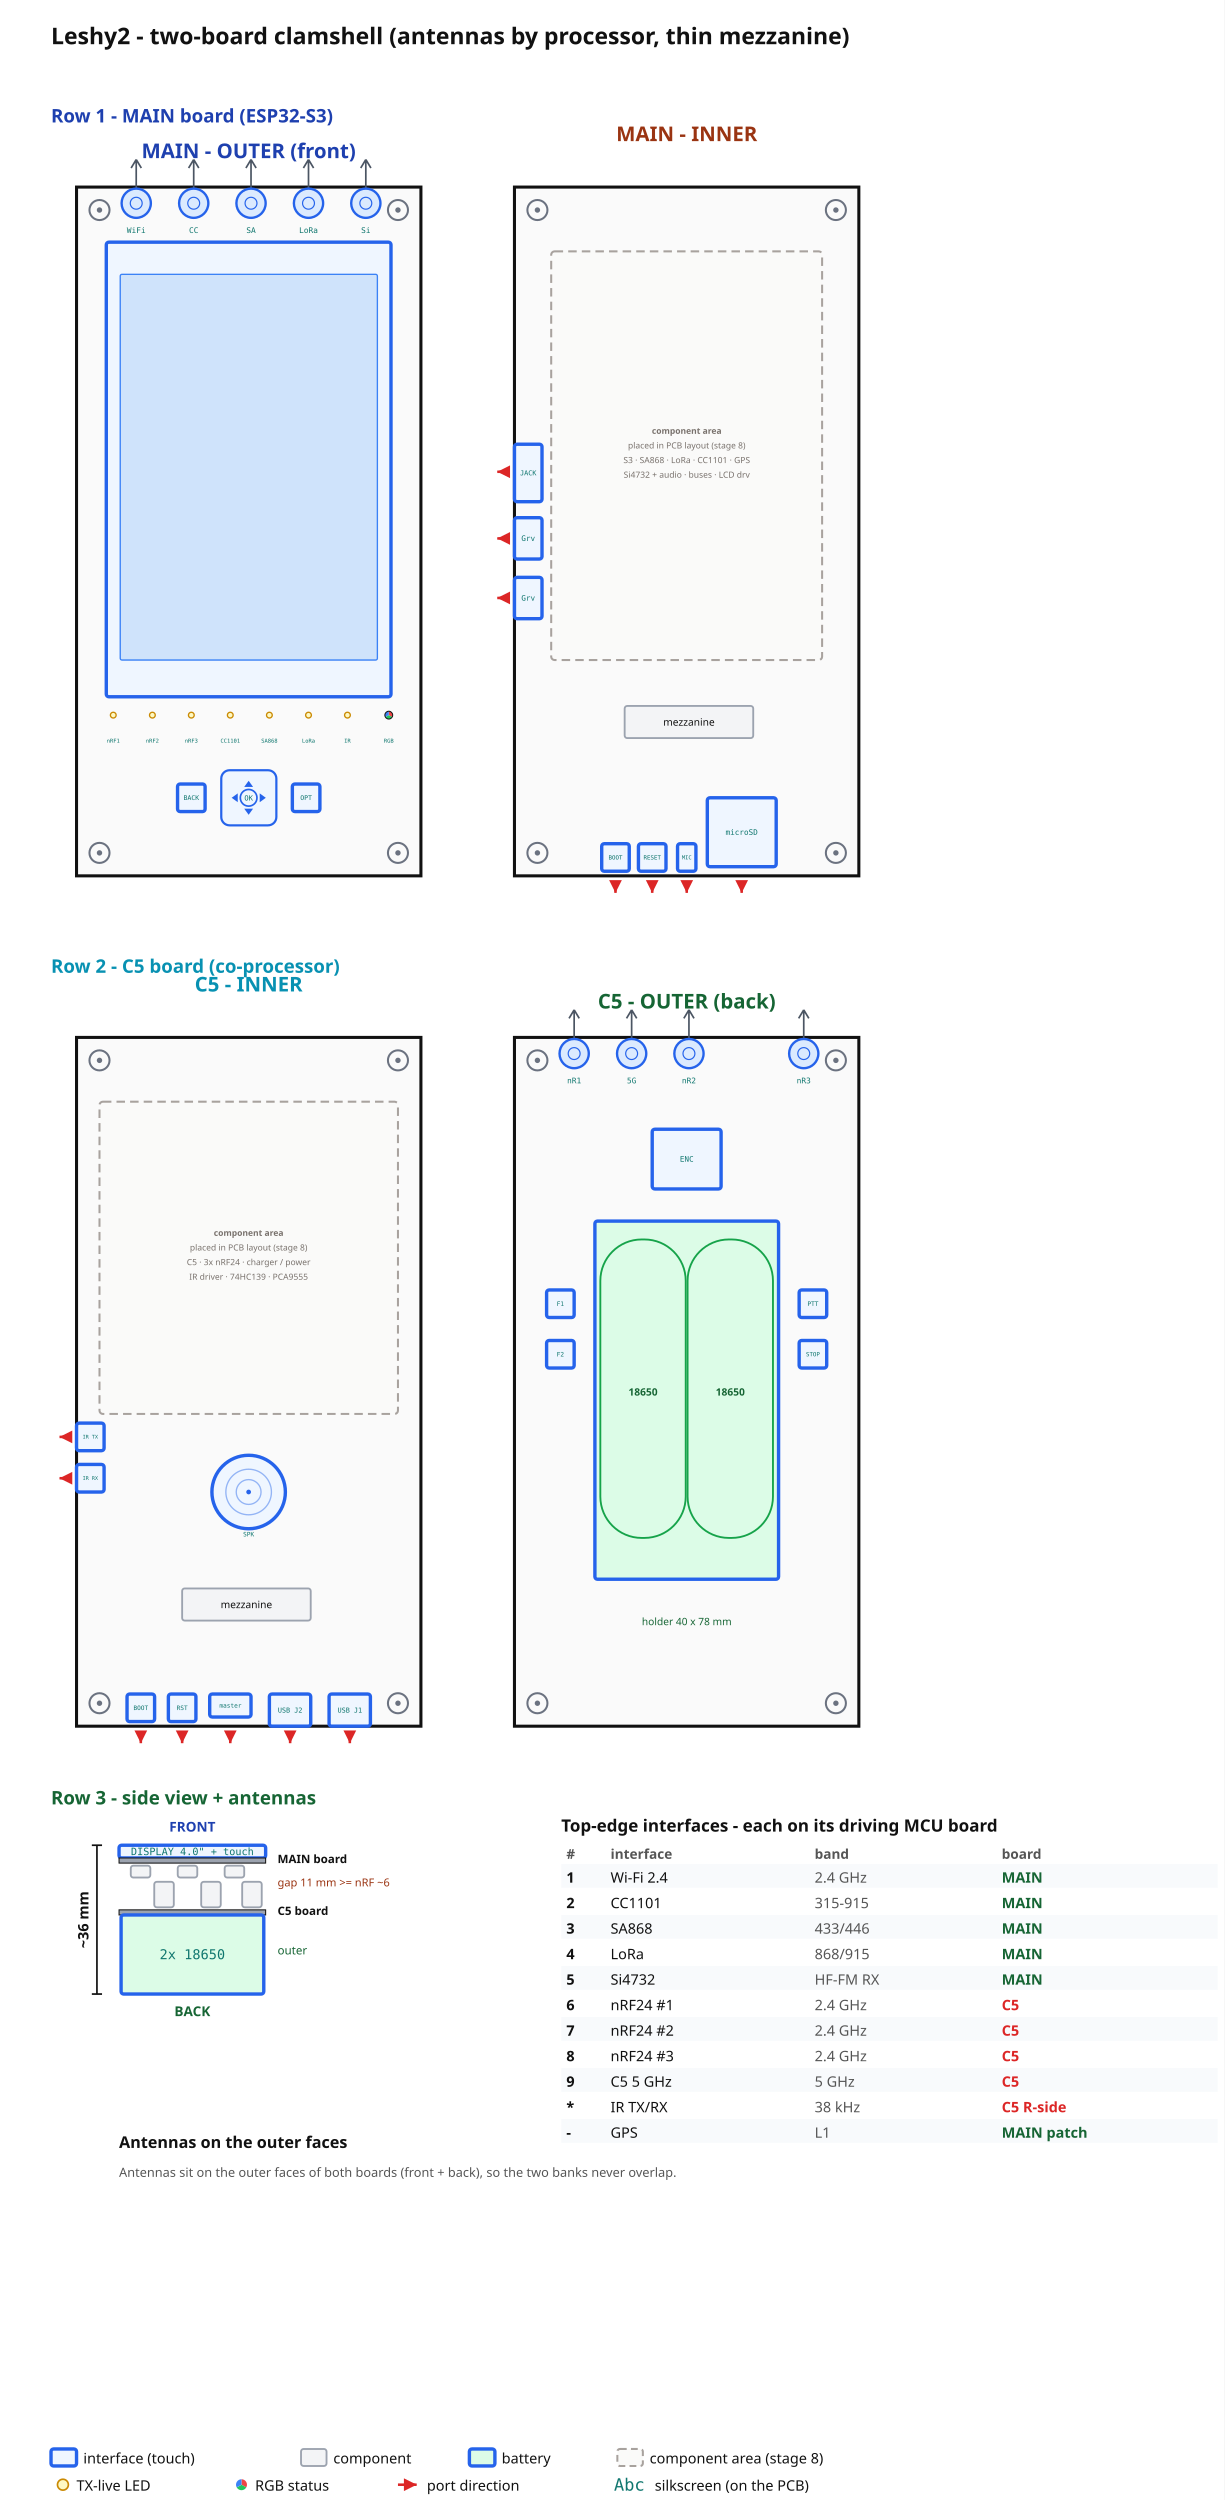
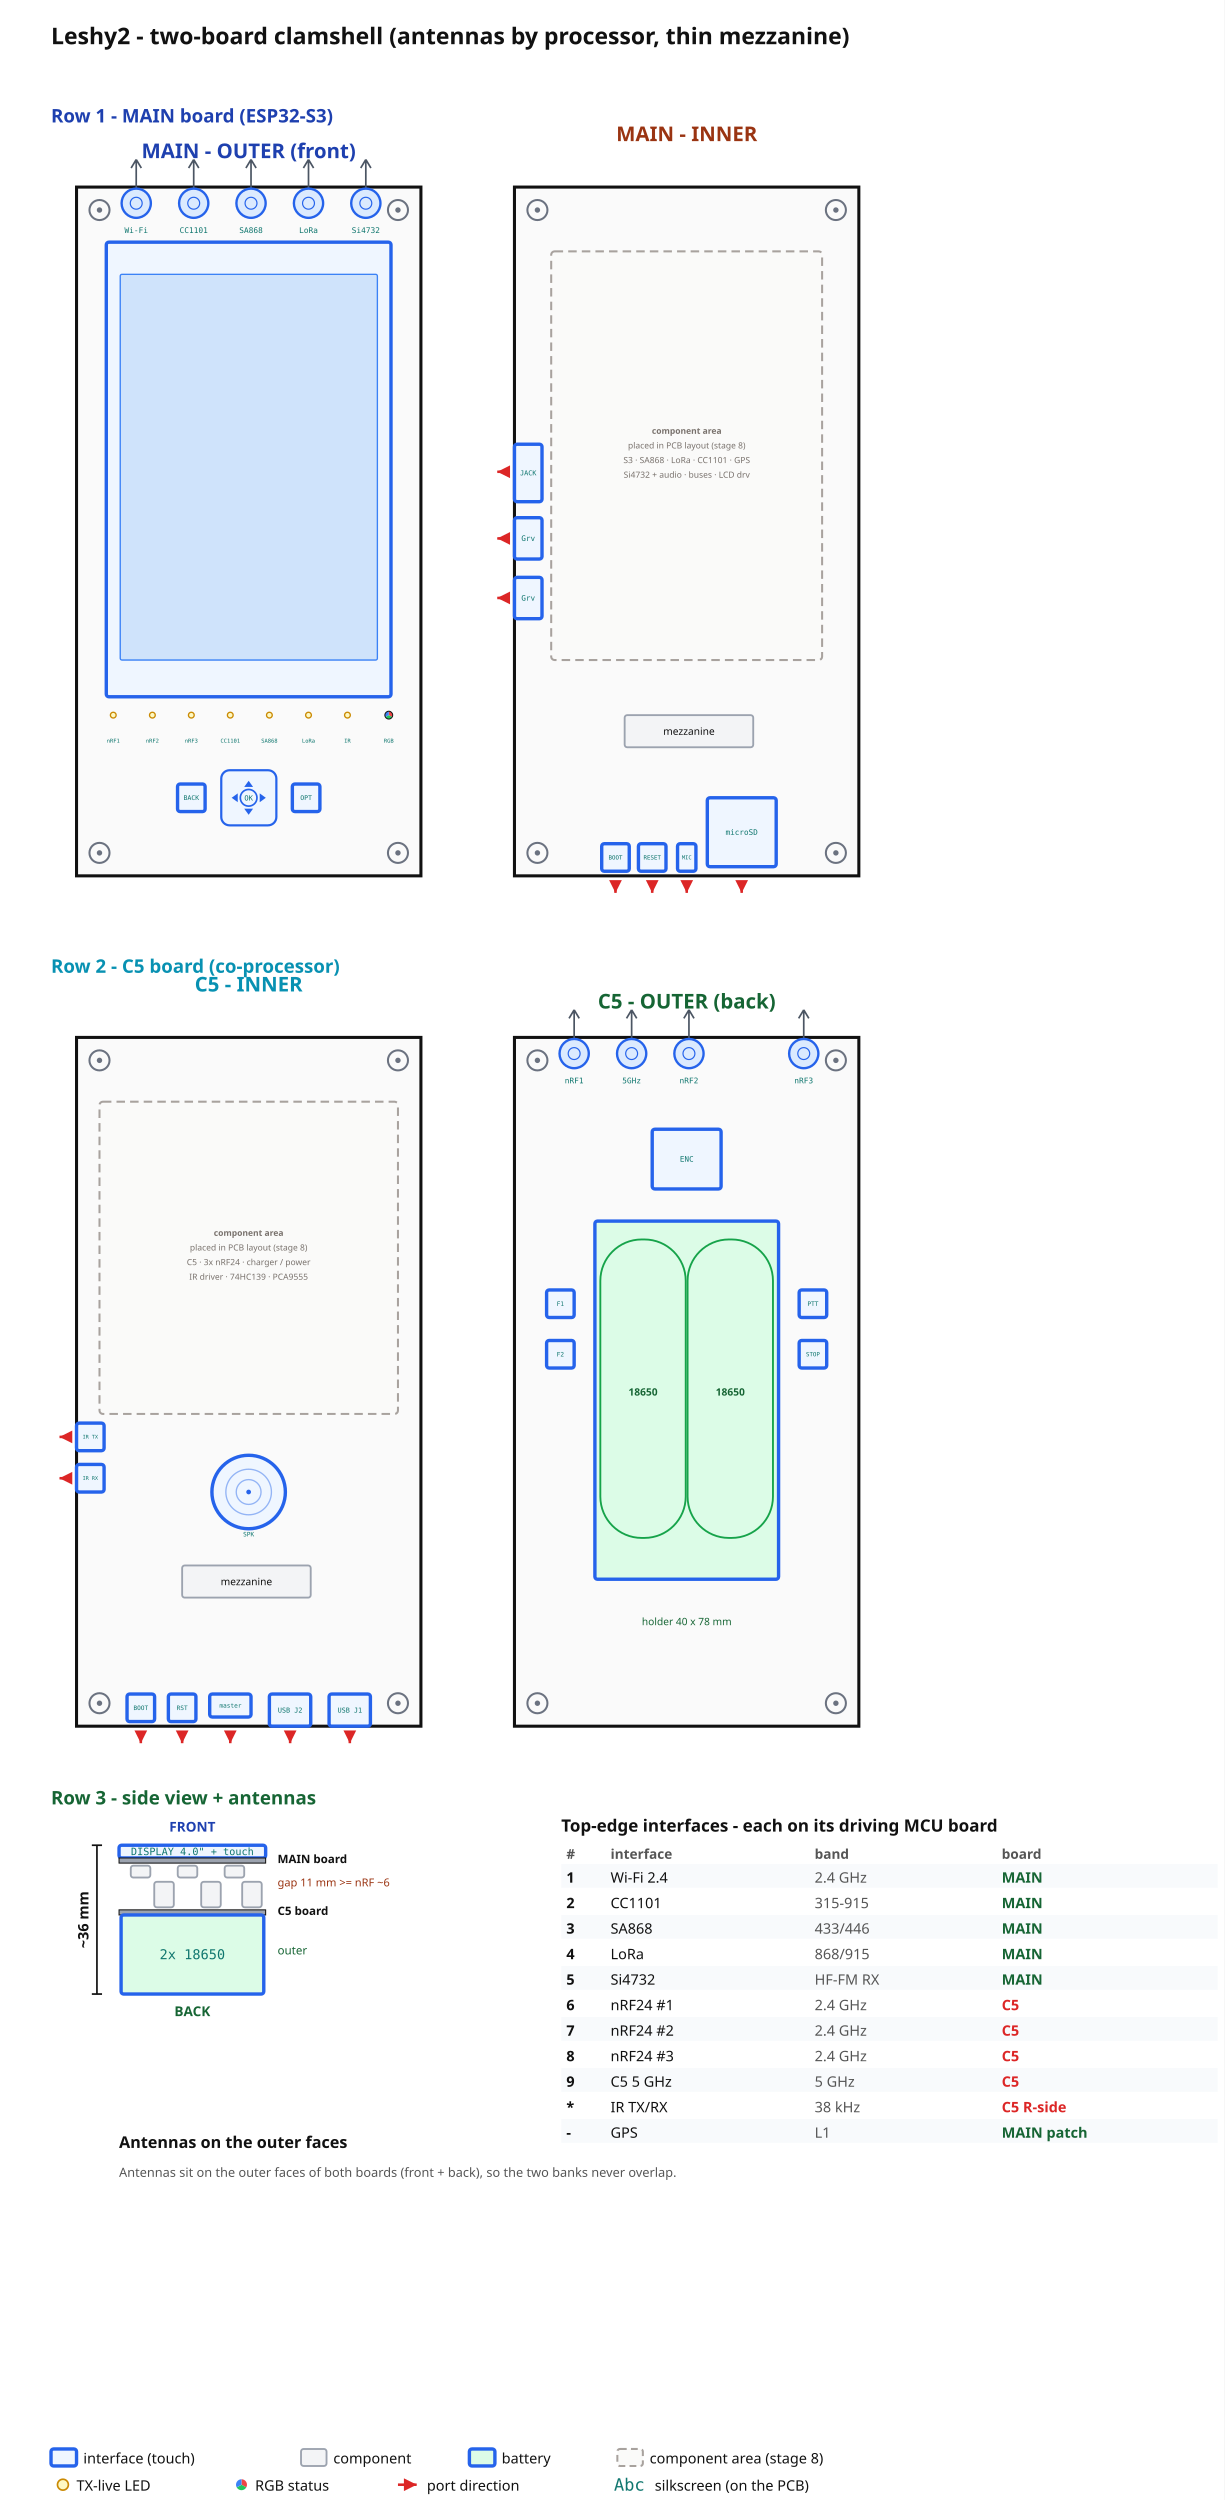
<svg xmlns="http://www.w3.org/2000/svg" width="720" height="1470" viewBox="0 0 720 1470">
  <rect width="720" height="1470" fill="white" />
  <defs>
    <marker id="ar" markerWidth="8" markerHeight="8" refX="6" refY="3" orient="auto">
      <path d="M0,0 L6,3 L0,6 Z" fill="#1e40af" />
    </marker>
    <marker id="arr" markerWidth="7" markerHeight="7" refX="5" refY="2.5" orient="auto">
      <path d="M0,0 L5,2.5 L0,5 Z" fill="#dc2626" />
    </marker>
  </defs>
  <text x="30.0" y="26.0" font-size="13.5" text-anchor="start" fill="#111" font-family="sans-serif" font-weight="bold">Leshy2 - two-board clamshell (antennas by processor, thin mezzanine)</text>
  <text x="30.0" y="72.0" font-size="11" text-anchor="start" fill="#1e40af" font-family="sans-serif" font-weight="bold">Row 1 - MAIN board (ESP32-S3)</text>
  <rect x="45.0" y="110.0" width="202.5" height="405.0" fill="#fafafa" stroke="#111" stroke-width="1.8" />
  <text x="146.2" y="93.0" font-size="12" text-anchor="middle" fill="#1e40af" font-family="sans-serif" font-weight="bold">MAIN - OUTER (front)</text>
  <circle cx="58.5" cy="123.5" r="5.9" fill="none" stroke="#6b7280" stroke-width="1.2" />
  <circle cx="58.5" cy="123.5" r="1.6" fill="#6b7280" />
  <circle cx="234.0" cy="123.5" r="5.9" fill="none" stroke="#6b7280" stroke-width="1.2" />
  <circle cx="234.0" cy="123.5" r="1.6" fill="#6b7280" />
  <circle cx="58.5" cy="501.5" r="5.9" fill="none" stroke="#6b7280" stroke-width="1.2" />
  <circle cx="58.5" cy="501.5" r="1.6" fill="#6b7280" />
  <circle cx="234.0" cy="501.5" r="5.9" fill="none" stroke="#6b7280" stroke-width="1.2" />
  <circle cx="234.0" cy="501.5" r="1.6" fill="#6b7280" />
  <rect x="62.5" y="142.4" width="167.4" height="267.3" fill="#eff6ff" stroke="#2563eb" stroke-width="2" rx="1.5" />
  <rect x="104.4" y="461.0" width="16.2" height="16.2" fill="#eff6ff" stroke="#2563eb" stroke-width="2" rx="1.5" />
  <text x="112.5" y="470.4" font-size="3.8" text-anchor="middle" fill="#0f766e" font-family="ui-monospace,Menlo,monospace">BACK</text>
  <rect x="171.9" y="461.0" width="16.2" height="16.2" fill="#eff6ff" stroke="#2563eb" stroke-width="2" rx="1.5" />
  <text x="180.0" y="470.4" font-size="3.8" text-anchor="middle" fill="#0f766e" font-family="ui-monospace,Menlo,monospace">OPT</text>
  <text x="146.2" y="282.8" font-size="7" text-anchor="middle" fill="#1e40af" font-family="sans-serif" font-weight="normal">DISPLAY 4.0" + touch</text>
  <rect x="70.7" y="161.3" width="151.2" height="226.8" fill="#cfe3fb" stroke="#3b82f6" stroke-width="0.8" rx="1" />
  <path d="M80.1 93.8 l-3 5 M80.1 93.8 l3 5 M80.1 93.8 V119.5" stroke="#4b5563" stroke-width="1" fill="none" />
  <circle cx="80.1" cy="119.5" r="8.6" fill="#dbeafe" stroke="#2563eb" stroke-width="1.4" />
  <circle cx="80.1" cy="119.5" r="3.5" fill="none" stroke="#2563eb" stroke-width="0.7" />
-   <text x="80.1" y="137.0" font-size="4.6" text-anchor="middle" fill="#0f766e" font-family="ui-monospace,Menlo,monospace">WiFi</text>
+   <text x="80.1" y="137.0" font-size="4.6" text-anchor="middle" fill="#0f766e" font-family="ui-monospace,Menlo,monospace">Wi-Fi</text>
  <path d="M113.9 93.8 l-3 5 M113.9 93.8 l3 5 M113.9 93.8 V119.5" stroke="#4b5563" stroke-width="1" fill="none" />
  <circle cx="113.9" cy="119.5" r="8.6" fill="#dbeafe" stroke="#2563eb" stroke-width="1.4" />
  <circle cx="113.9" cy="119.5" r="3.5" fill="none" stroke="#2563eb" stroke-width="0.7" />
-   <text x="113.9" y="137.0" font-size="4.6" text-anchor="middle" fill="#0f766e" font-family="ui-monospace,Menlo,monospace">CC</text>
+   <text x="113.9" y="137.0" font-size="4.6" text-anchor="middle" fill="#0f766e" font-family="ui-monospace,Menlo,monospace">CC1101</text>
  <path d="M147.6 93.8 l-3 5 M147.6 93.8 l3 5 M147.6 93.8 V119.5" stroke="#4b5563" stroke-width="1" fill="none" />
  <circle cx="147.6" cy="119.5" r="8.6" fill="#dbeafe" stroke="#2563eb" stroke-width="1.4" />
  <circle cx="147.6" cy="119.5" r="3.5" fill="none" stroke="#2563eb" stroke-width="0.7" />
-   <text x="147.6" y="137.0" font-size="4.6" text-anchor="middle" fill="#0f766e" font-family="ui-monospace,Menlo,monospace">SA</text>
+   <text x="147.6" y="137.0" font-size="4.6" text-anchor="middle" fill="#0f766e" font-family="ui-monospace,Menlo,monospace">SA868</text>
  <path d="M181.4 93.8 l-3 5 M181.4 93.8 l3 5 M181.4 93.8 V119.5" stroke="#4b5563" stroke-width="1" fill="none" />
  <circle cx="181.4" cy="119.5" r="8.6" fill="#dbeafe" stroke="#2563eb" stroke-width="1.4" />
  <circle cx="181.4" cy="119.5" r="3.5" fill="none" stroke="#2563eb" stroke-width="0.7" />
  <text x="181.4" y="137.0" font-size="4.6" text-anchor="middle" fill="#0f766e" font-family="ui-monospace,Menlo,monospace">LoRa</text>
  <path d="M215.1 93.8 l-3 5 M215.1 93.8 l3 5 M215.1 93.8 V119.5" stroke="#4b5563" stroke-width="1" fill="none" />
  <circle cx="215.1" cy="119.5" r="8.6" fill="#dbeafe" stroke="#2563eb" stroke-width="1.4" />
  <circle cx="215.1" cy="119.5" r="3.5" fill="none" stroke="#2563eb" stroke-width="0.7" />
-   <text x="215.1" y="137.0" font-size="4.6" text-anchor="middle" fill="#0f766e" font-family="ui-monospace,Menlo,monospace">Si</text>
+   <text x="215.1" y="137.0" font-size="4.6" text-anchor="middle" fill="#0f766e" font-family="ui-monospace,Menlo,monospace">Si4732</text>
  <circle cx="66.6" cy="420.5" r="1.7" fill="#fef9c3" stroke="#ca8a04" stroke-width="0.8" />
  <text x="66.6" y="436.7" font-size="3.2" text-anchor="middle" fill="#0f766e" font-family="ui-monospace,Menlo,monospace">nRF1</text>
  <circle cx="89.6" cy="420.5" r="1.7" fill="#fef9c3" stroke="#ca8a04" stroke-width="0.8" />
  <text x="89.6" y="436.7" font-size="3.2" text-anchor="middle" fill="#0f766e" font-family="ui-monospace,Menlo,monospace">nRF2</text>
  <circle cx="112.5" cy="420.5" r="1.7" fill="#fef9c3" stroke="#ca8a04" stroke-width="0.8" />
  <text x="112.5" y="436.7" font-size="3.2" text-anchor="middle" fill="#0f766e" font-family="ui-monospace,Menlo,monospace">nRF3</text>
  <circle cx="135.4" cy="420.5" r="1.7" fill="#fef9c3" stroke="#ca8a04" stroke-width="0.8" />
  <text x="135.4" y="436.7" font-size="3.2" text-anchor="middle" fill="#0f766e" font-family="ui-monospace,Menlo,monospace">CC1101</text>
  <circle cx="158.4" cy="420.5" r="1.7" fill="#fef9c3" stroke="#ca8a04" stroke-width="0.8" />
  <text x="158.4" y="436.7" font-size="3.2" text-anchor="middle" fill="#0f766e" font-family="ui-monospace,Menlo,monospace">SA868</text>
  <circle cx="181.4" cy="420.5" r="1.7" fill="#fef9c3" stroke="#ca8a04" stroke-width="0.8" />
  <text x="181.4" y="436.7" font-size="3.2" text-anchor="middle" fill="#0f766e" font-family="ui-monospace,Menlo,monospace">LoRa</text>
  <circle cx="204.3" cy="420.5" r="1.7" fill="#fef9c3" stroke="#ca8a04" stroke-width="0.8" />
  <text x="204.3" y="436.7" font-size="3.2" text-anchor="middle" fill="#0f766e" font-family="ui-monospace,Menlo,monospace">IR</text>
  <path d="M228.6 420.5 L228.6 418.2 A2.3 2.3 0 0 1 230.6 421.6 Z" fill="#ef4444" />
  <path d="M228.6 420.5 L230.6 421.6 A2.3 2.3 0 0 1 226.6 421.6 Z" fill="#22c55e" />
  <path d="M228.6 420.5 L226.6 421.6 A2.3 2.3 0 0 1 228.6 418.2 Z" fill="#3b82f6" />
  <circle cx="228.6" cy="420.5" r="2.3" fill="none" stroke="#111" stroke-width="0.6" />
  <text x="228.6" y="436.7" font-size="3.2" text-anchor="middle" fill="#0f766e" font-family="ui-monospace,Menlo,monospace">RGB</text>
  <rect x="130.1" y="452.9" width="32.4" height="32.4" rx="4.9" fill="#eff6ff" stroke="#2563eb" stroke-width="1.3" />
  <path d="M146.2 459.1 l-2.6 3.6 h5.2 z M146.2 479.1 l-2.6 -3.6 h5.2 z M136.2 469.1 l3.6 -2.6 v5.2 z M156.3 469.1 l-3.6 -2.6 v5.2 z" fill="#2563eb" />
  <circle cx="146.2" cy="469.1" r="4.9" fill="none" stroke="#2563eb" stroke-width="1" />
  <text x="146.2" y="470.7" font-size="4.2" text-anchor="middle" fill="#0f766e" font-family="ui-monospace,Menlo,monospace">OK</text>
  <rect x="302.5" y="110.0" width="202.5" height="405.0" fill="#fafafa" stroke="#111" stroke-width="1.8" />
  <text x="403.8" y="83.0" font-size="12" text-anchor="middle" fill="#9a3412" font-family="sans-serif" font-weight="bold">MAIN - INNER</text>
  <circle cx="316.0" cy="123.5" r="5.9" fill="none" stroke="#6b7280" stroke-width="1.2" />
  <circle cx="316.0" cy="123.5" r="1.6" fill="#6b7280" />
  <circle cx="491.5" cy="123.5" r="5.9" fill="none" stroke="#6b7280" stroke-width="1.2" />
  <circle cx="491.5" cy="123.5" r="1.6" fill="#6b7280" />
  <circle cx="316.0" cy="501.5" r="5.9" fill="none" stroke="#6b7280" stroke-width="1.2" />
  <circle cx="316.0" cy="501.5" r="1.6" fill="#6b7280" />
  <circle cx="491.5" cy="501.5" r="5.9" fill="none" stroke="#6b7280" stroke-width="1.2" />
  <circle cx="491.5" cy="501.5" r="1.6" fill="#6b7280" />
  <rect x="302.5" y="261.2" width="16.2" height="33.8" fill="#eff6ff" stroke="#2563eb" stroke-width="2" rx="1.5" />
  <text x="310.6" y="279.5" font-size="4" text-anchor="middle" fill="#0f766e" font-family="ui-monospace,Menlo,monospace">JACK</text>
  <rect x="302.5" y="304.4" width="16.2" height="24.3" fill="#eff6ff" stroke="#2563eb" stroke-width="2" rx="1.5" />
  <text x="310.6" y="318.1" font-size="4.5" text-anchor="middle" fill="#0f766e" font-family="ui-monospace,Menlo,monospace">Grv</text>
  <rect x="302.5" y="339.5" width="16.2" height="24.3" fill="#eff6ff" stroke="#2563eb" stroke-width="2" rx="1.5" />
  <text x="310.6" y="353.2" font-size="4.5" text-anchor="middle" fill="#0f766e" font-family="ui-monospace,Menlo,monospace">Grv</text>
-   <rect x="367.3" y="415.1" width="75.6" height="18.9" fill="#f3f4f6" stroke="#9ca3af" stroke-width="1.1" rx="1.5" />
-   <text x="405.1" y="426.7" font-size="6" text-anchor="middle" fill="#111" font-family="sans-serif">mezzanine</text>
+   <rect x="367.3" y="420.5" width="75.6" height="18.9" fill="#f3f4f6" stroke="#9ca3af" stroke-width="1.1" rx="1.5" />
+   <text x="405.1" y="432.1" font-size="6" text-anchor="middle" fill="#111" font-family="sans-serif">mezzanine</text>
  <rect x="398.4" y="496.1" width="10.8" height="16.2" fill="#eff6ff" stroke="#2563eb" stroke-width="2" rx="1.5" />
  <text x="403.8" y="505.3" font-size="3.2" text-anchor="middle" fill="#0f766e" font-family="ui-monospace,Menlo,monospace">MIC</text>
  <rect x="415.9" y="469.1" width="40.5" height="40.5" fill="#eff6ff" stroke="#2563eb" stroke-width="2" rx="1.5" />
  <text x="436.1" y="490.9" font-size="4.5" text-anchor="middle" fill="#0f766e" font-family="ui-monospace,Menlo,monospace">microSD</text>
  <rect x="375.4" y="496.1" width="16.2" height="16.2" fill="#eff6ff" stroke="#2563eb" stroke-width="2" rx="1.5" />
  <text x="383.5" y="505.4" font-size="3.4" text-anchor="middle" fill="#0f766e" font-family="ui-monospace,Menlo,monospace">RESET</text>
  <rect x="353.8" y="496.1" width="16.2" height="16.2" fill="#eff6ff" stroke="#2563eb" stroke-width="2" rx="1.5" />
  <text x="361.9" y="505.4" font-size="3.4" text-anchor="middle" fill="#0f766e" font-family="ui-monospace,Menlo,monospace">BOOT</text>
  <rect x="324.1" y="147.8" width="159.3" height="240.3" fill="#fafaf9" stroke="#a8a29e" stroke-width="1.2" stroke-dasharray="5 3" rx="2" />
  <text x="403.8" y="255.1" font-size="5" text-anchor="middle" fill="#78716c" font-family="sans-serif" font-weight="bold">component area</text>
  <text x="403.8" y="263.7" font-size="5" text-anchor="middle" fill="#78716c" font-family="sans-serif" font-weight="normal">placed in PCB layout (stage 8)</text>
  <text x="403.8" y="272.3" font-size="5" text-anchor="middle" fill="#78716c" font-family="sans-serif" font-weight="normal">S3 · SA868 · LoRa · CC1101 · GPS</text>
  <text x="403.8" y="280.9" font-size="5" text-anchor="middle" fill="#78716c" font-family="sans-serif" font-weight="normal">Si4732 + audio · buses · LCD drv</text>
  <path d="M298.4 277.4 L292.4 277.4" stroke="#dc2626" stroke-width="1.5" marker-end="url(#arr)" />
  <path d="M298.4 316.6 L292.4 316.6" stroke="#dc2626" stroke-width="1.5" marker-end="url(#arr)" />
  <path d="M298.4 351.6 L292.4 351.6" stroke="#dc2626" stroke-width="1.5" marker-end="url(#arr)" />
  <path d="M403.8 519.0 L403.8 525.0" stroke="#dc2626" stroke-width="1.5" marker-end="url(#arr)" />
  <path d="M436.1 519.0 L436.1 525.0" stroke="#dc2626" stroke-width="1.5" marker-end="url(#arr)" />
  <path d="M383.5 519.0 L383.5 525.0" stroke="#dc2626" stroke-width="1.5" marker-end="url(#arr)" />
  <path d="M361.9 519.0 L361.9 525.0" stroke="#dc2626" stroke-width="1.5" marker-end="url(#arr)" />
  <text x="30.0" y="572.0" font-size="11" text-anchor="start" fill="#0891b2" font-family="sans-serif" font-weight="bold">Row 2 - C5 board (co-processor)</text>
  <rect x="45.0" y="610.0" width="202.5" height="405.0" fill="#fafafa" stroke="#111" stroke-width="1.8" />
  <text x="146.2" y="583.0" font-size="12" text-anchor="middle" fill="#0891b2" font-family="sans-serif" font-weight="bold">C5 - INNER</text>
  <circle cx="58.5" cy="623.5" r="5.9" fill="none" stroke="#6b7280" stroke-width="1.2" />
  <circle cx="58.5" cy="623.5" r="1.6" fill="#6b7280" />
  <circle cx="234.0" cy="623.5" r="5.9" fill="none" stroke="#6b7280" stroke-width="1.2" />
  <circle cx="234.0" cy="623.5" r="1.6" fill="#6b7280" />
  <circle cx="58.5" cy="1001.5" r="5.9" fill="none" stroke="#6b7280" stroke-width="1.2" />
  <circle cx="58.5" cy="1001.5" r="1.6" fill="#6b7280" />
  <circle cx="234.0" cy="1001.5" r="5.9" fill="none" stroke="#6b7280" stroke-width="1.2" />
  <circle cx="234.0" cy="1001.5" r="1.6" fill="#6b7280" />
  <rect x="45.0" y="836.8" width="16.2" height="16.2" fill="#eff6ff" stroke="#2563eb" stroke-width="2" rx="1.5" />
  <text x="53.1" y="845.9" font-size="3" text-anchor="middle" fill="#0f766e" font-family="ui-monospace,Menlo,monospace">IR TX</text>
  <rect x="45.0" y="861.1" width="16.2" height="16.2" fill="#eff6ff" stroke="#2563eb" stroke-width="2" rx="1.5" />
  <text x="53.1" y="870.2" font-size="3" text-anchor="middle" fill="#0f766e" font-family="ui-monospace,Menlo,monospace">IR RX</text>
-   <rect x="107.1" y="934.0" width="75.6" height="18.9" fill="#f3f4f6" stroke="#9ca3af" stroke-width="1.1" rx="1.5" />
-   <text x="144.9" y="945.6" font-size="6" text-anchor="middle" fill="#111" font-family="sans-serif">mezzanine</text>
+   <rect x="107.1" y="920.5" width="75.6" height="18.9" fill="#f3f4f6" stroke="#9ca3af" stroke-width="1.1" rx="1.5" />
+   <text x="144.9" y="932.1" font-size="6" text-anchor="middle" fill="#111" font-family="sans-serif">mezzanine</text>
  <rect x="193.5" y="996.1" width="24.3" height="18.9" fill="#eff6ff" stroke="#2563eb" stroke-width="2" rx="1.5" />
  <text x="205.7" y="1007.0" font-size="4" text-anchor="middle" fill="#0f766e" font-family="ui-monospace,Menlo,monospace">USB J1</text>
  <rect x="158.4" y="996.1" width="24.3" height="18.9" fill="#eff6ff" stroke="#2563eb" stroke-width="2" rx="1.5" />
  <text x="170.6" y="1007.0" font-size="4" text-anchor="middle" fill="#0f766e" font-family="ui-monospace,Menlo,monospace">USB J2</text>
  <rect x="123.3" y="996.1" width="24.3" height="13.5" fill="#eff6ff" stroke="#2563eb" stroke-width="2" rx="1.5" />
  <text x="135.5" y="1004.1" font-size="3.6" text-anchor="middle" fill="#0f766e" font-family="ui-monospace,Menlo,monospace">master</text>
  <rect x="99.0" y="996.1" width="16.2" height="16.2" fill="#eff6ff" stroke="#2563eb" stroke-width="2" rx="1.5" />
  <text x="107.1" y="1005.5" font-size="3.6" text-anchor="middle" fill="#0f766e" font-family="ui-monospace,Menlo,monospace">RST</text>
  <rect x="74.7" y="996.1" width="16.2" height="16.2" fill="#eff6ff" stroke="#2563eb" stroke-width="2" rx="1.5" />
  <text x="82.8" y="1005.5" font-size="3.6" text-anchor="middle" fill="#0f766e" font-family="ui-monospace,Menlo,monospace">BOOT</text>
  <rect x="58.5" y="647.8" width="175.5" height="183.6" fill="#fafaf9" stroke="#a8a29e" stroke-width="1.2" stroke-dasharray="5 3" rx="2" />
  <text x="146.2" y="726.7" font-size="5" text-anchor="middle" fill="#78716c" font-family="sans-serif" font-weight="bold">component area</text>
  <text x="146.2" y="735.3" font-size="5" text-anchor="middle" fill="#78716c" font-family="sans-serif" font-weight="normal">placed in PCB layout (stage 8)</text>
  <text x="146.2" y="743.9" font-size="5" text-anchor="middle" fill="#78716c" font-family="sans-serif" font-weight="normal">C5 · 3x nRF24 · charger / power</text>
  <text x="146.2" y="752.5" font-size="5" text-anchor="middle" fill="#78716c" font-family="sans-serif" font-weight="normal">IR driver · 74HC139 · PCA9555</text>
  <circle cx="146.2" cy="877.3" r="21.6" fill="#eff6ff" stroke="#2563eb" stroke-width="2" />
  <circle cx="146.2" cy="877.3" r="13.4" fill="none" stroke="#93b4f5" stroke-width="0.8" />
  <circle cx="146.2" cy="877.3" r="7.3" fill="none" stroke="#93b4f5" stroke-width="0.8" />
  <circle cx="146.2" cy="877.3" r="1.4" fill="#2563eb" />
  <text x="146.2" y="903.4" font-size="3.6" text-anchor="middle" fill="#0f766e" font-family="ui-monospace,Menlo,monospace">SPK</text>
  <path d="M41.0 844.9 L35.0 844.9" stroke="#dc2626" stroke-width="1.5" marker-end="url(#arr)" />
  <path d="M41.0 869.2 L35.0 869.2" stroke="#dc2626" stroke-width="1.5" marker-end="url(#arr)" />
  <path d="M205.7 1019.0 L205.7 1025.0" stroke="#dc2626" stroke-width="1.5" marker-end="url(#arr)" />
  <path d="M170.6 1019.0 L170.6 1025.0" stroke="#dc2626" stroke-width="1.5" marker-end="url(#arr)" />
  <path d="M135.4 1019.0 L135.4 1025.0" stroke="#dc2626" stroke-width="1.5" marker-end="url(#arr)" />
  <path d="M107.1 1019.0 L107.1 1025.0" stroke="#dc2626" stroke-width="1.5" marker-end="url(#arr)" />
  <path d="M82.8 1019.0 L82.8 1025.0" stroke="#dc2626" stroke-width="1.5" marker-end="url(#arr)" />
  <rect x="302.5" y="610.0" width="202.5" height="405.0" fill="#fafafa" stroke="#111" stroke-width="1.8" />
  <text x="403.8" y="593.0" font-size="12" text-anchor="middle" fill="#166534" font-family="sans-serif" font-weight="bold">C5 - OUTER (back)</text>
  <circle cx="316.0" cy="623.5" r="5.9" fill="none" stroke="#6b7280" stroke-width="1.2" />
  <circle cx="316.0" cy="623.5" r="1.6" fill="#6b7280" />
  <circle cx="491.5" cy="623.5" r="5.9" fill="none" stroke="#6b7280" stroke-width="1.2" />
  <circle cx="491.5" cy="623.5" r="1.6" fill="#6b7280" />
  <circle cx="316.0" cy="1001.5" r="5.9" fill="none" stroke="#6b7280" stroke-width="1.2" />
  <circle cx="316.0" cy="1001.5" r="1.6" fill="#6b7280" />
  <circle cx="491.5" cy="1001.5" r="5.9" fill="none" stroke="#6b7280" stroke-width="1.2" />
  <circle cx="491.5" cy="1001.5" r="1.6" fill="#6b7280" />
  <rect x="349.8" y="718.0" width="108.0" height="210.6" fill="#dcfce7" stroke="#2563eb" stroke-width="2" rx="1.5" />
  <rect x="383.5" y="664.0" width="40.5" height="35.1" fill="#eff6ff" stroke="#2563eb" stroke-width="2" rx="1.5" />
  <text x="403.8" y="683.1" font-size="4.5" text-anchor="middle" fill="#0f766e" font-family="ui-monospace,Menlo,monospace">ENC</text>
  <rect x="321.4" y="758.5" width="16.2" height="16.2" fill="#eff6ff" stroke="#2563eb" stroke-width="2" rx="1.5" />
  <text x="329.5" y="767.9" font-size="3.6" text-anchor="middle" fill="#0f766e" font-family="ui-monospace,Menlo,monospace">F1</text>
  <rect x="321.4" y="788.2" width="16.2" height="16.2" fill="#eff6ff" stroke="#2563eb" stroke-width="2" rx="1.5" />
  <text x="329.5" y="797.6" font-size="3.6" text-anchor="middle" fill="#0f766e" font-family="ui-monospace,Menlo,monospace">F2</text>
  <rect x="469.9" y="758.5" width="16.2" height="16.2" fill="#eff6ff" stroke="#2563eb" stroke-width="2" rx="1.5" />
  <text x="478.0" y="767.9" font-size="3.6" text-anchor="middle" fill="#0f766e" font-family="ui-monospace,Menlo,monospace">PTT</text>
  <rect x="469.9" y="788.2" width="16.2" height="16.2" fill="#eff6ff" stroke="#2563eb" stroke-width="2" rx="1.5" />
  <text x="478.0" y="797.5" font-size="3.4" text-anchor="middle" fill="#0f766e" font-family="ui-monospace,Menlo,monospace">STOP</text>
  <text x="403.8" y="955.6" font-size="6" text-anchor="middle" fill="#166534" font-family="sans-serif" font-weight="normal">holder 40 x 78 mm</text>
  <rect x="353.0" y="728.8" width="50.2" height="175.5" rx="24.3" fill="#dcfce7" stroke="#16a34a" stroke-width="1.1" />
  <text x="378.1" y="820.6" font-size="6" text-anchor="middle" fill="#166534" font-family="sans-serif" font-weight="bold">18650</text>
  <rect x="404.3" y="728.8" width="50.2" height="175.5" rx="24.3" fill="#dcfce7" stroke="#16a34a" stroke-width="1.1" />
  <text x="429.4" y="820.6" font-size="6" text-anchor="middle" fill="#166534" font-family="sans-serif" font-weight="bold">18650</text>
  <path d="M337.6 593.8 l-3 5 M337.6 593.8 l3 5 M337.6 593.8 V619.5" stroke="#4b5563" stroke-width="1" fill="none" />
  <circle cx="337.6" cy="619.5" r="8.6" fill="#dbeafe" stroke="#2563eb" stroke-width="1.4" />
  <circle cx="337.6" cy="619.5" r="3.5" fill="none" stroke="#2563eb" stroke-width="0.7" />
-   <text x="337.6" y="637.0" font-size="4.6" text-anchor="middle" fill="#0f766e" font-family="ui-monospace,Menlo,monospace">nR1</text>
+   <text x="337.6" y="637.0" font-size="4.6" text-anchor="middle" fill="#0f766e" font-family="ui-monospace,Menlo,monospace">nRF1</text>
  <path d="M371.4 593.8 l-3 5 M371.4 593.8 l3 5 M371.4 593.8 V619.5" stroke="#4b5563" stroke-width="1" fill="none" />
  <circle cx="371.4" cy="619.5" r="8.6" fill="#dbeafe" stroke="#2563eb" stroke-width="1.4" />
  <circle cx="371.4" cy="619.5" r="3.5" fill="none" stroke="#2563eb" stroke-width="0.7" />
-   <text x="371.4" y="637.0" font-size="4.6" text-anchor="middle" fill="#0f766e" font-family="ui-monospace,Menlo,monospace">5G</text>
+   <text x="371.4" y="637.0" font-size="4.6" text-anchor="middle" fill="#0f766e" font-family="ui-monospace,Menlo,monospace">5GHz</text>
  <path d="M405.1 593.8 l-3 5 M405.1 593.8 l3 5 M405.1 593.8 V619.5" stroke="#4b5563" stroke-width="1" fill="none" />
  <circle cx="405.1" cy="619.5" r="8.6" fill="#dbeafe" stroke="#2563eb" stroke-width="1.4" />
  <circle cx="405.1" cy="619.5" r="3.5" fill="none" stroke="#2563eb" stroke-width="0.7" />
-   <text x="405.1" y="637.0" font-size="4.6" text-anchor="middle" fill="#0f766e" font-family="ui-monospace,Menlo,monospace">nR2</text>
+   <text x="405.1" y="637.0" font-size="4.6" text-anchor="middle" fill="#0f766e" font-family="ui-monospace,Menlo,monospace">nRF2</text>
  <path d="M472.6 593.8 l-3 5 M472.6 593.8 l3 5 M472.6 593.8 V619.5" stroke="#4b5563" stroke-width="1" fill="none" />
  <circle cx="472.6" cy="619.5" r="8.6" fill="#dbeafe" stroke="#2563eb" stroke-width="1.4" />
  <circle cx="472.6" cy="619.5" r="3.5" fill="none" stroke="#2563eb" stroke-width="0.7" />
-   <text x="472.6" y="637.0" font-size="4.6" text-anchor="middle" fill="#0f766e" font-family="ui-monospace,Menlo,monospace">nR3</text>
+   <text x="472.6" y="637.0" font-size="4.6" text-anchor="middle" fill="#0f766e" font-family="ui-monospace,Menlo,monospace">nRF3</text>
  <text x="30.0" y="1061.0" font-size="11" text-anchor="start" fill="#166534" font-family="sans-serif" font-weight="bold">Row 3 - side view + antennas</text>
  <text x="113.1" y="1077.0" font-size="8" text-anchor="middle" fill="#1e40af" font-family="sans-serif" font-weight="bold">FRONT</text>
  <rect x="70.0" y="1085.0" width="86.2" height="7.5" fill="#eff6ff" stroke="#2563eb" stroke-width="2" rx="1.5" />
  <text x="113.1" y="1090.8" font-size="6" text-anchor="middle" fill="#0f766e" font-family="ui-monospace,Menlo,monospace">DISPLAY 4.0" + touch</text>
  <rect x="70.0" y="1092.5" width="86.2" height="3" fill="#9ca3af" stroke="#111" stroke-width="0.6" />
  <text x="163.2" y="1095.5" font-size="6.8" text-anchor="start" fill="#111" font-family="sans-serif" font-weight="bold">MAIN board</text>
  <rect x="76.9" y="1097.0" width="11.5" height="7.0" fill="#f3f4f6" stroke="#9ca3af" stroke-width="1.1" rx="1.5" />
  <rect x="104.5" y="1097.0" width="11.5" height="7.0" fill="#f3f4f6" stroke="#9ca3af" stroke-width="1.1" rx="1.5" />
  <rect x="132.1" y="1097.0" width="11.5" height="7.0" fill="#f3f4f6" stroke="#9ca3af" stroke-width="1.1" rx="1.5" />
  <rect x="90.7" y="1106.5" width="11.5" height="15.0" fill="#f3f4f6" stroke="#9ca3af" stroke-width="1.1" rx="1.5" />
  <rect x="118.3" y="1106.5" width="11.5" height="15.0" fill="#f3f4f6" stroke="#9ca3af" stroke-width="1.1" rx="1.5" />
  <rect x="142.4" y="1106.5" width="11.5" height="15.0" fill="#f3f4f6" stroke="#9ca3af" stroke-width="1.1" rx="1.5" />
  <text x="163.2" y="1109.2" font-size="6.5" text-anchor="start" fill="#9a3412" font-family="sans-serif" font-weight="normal">gap 11 mm &gt;= nRF ~6</text>
  <rect x="70.0" y="1123.0" width="86.2" height="3" fill="#9ca3af" stroke="#111" stroke-width="0.6" />
  <text x="163.2" y="1126.0" font-size="6.8" text-anchor="start" fill="#111" font-family="sans-serif" font-weight="bold">C5 board</text>
  <rect x="71.2" y="1126.0" width="83.9" height="46.5" fill="#dcfce7" stroke="#2563eb" stroke-width="2" rx="1.5" />
  <text x="113.1" y="1152.0" font-size="8" text-anchor="middle" fill="#0f766e" font-family="ui-monospace,Menlo,monospace">2x 18650</text>
  <text x="163.2" y="1149.2" font-size="6.8" text-anchor="start" fill="#166534" font-family="sans-serif" font-weight="normal">outer</text>
  <text x="113.1" y="1185.5" font-size="8" text-anchor="middle" fill="#166534" font-family="sans-serif" font-weight="bold">BACK</text>
  <line x1="57" y1="1085.0" x2="57" y2="1172.5" stroke="#111" />
  <line x1="54" y1="1085.0" x2="60" y2="1085.0" stroke="#111" />
  <line x1="54" y1="1172.5" x2="60" y2="1172.5" stroke="#111" />
  <text x="52.0" y="1128.8" font-size="8.5" text-anchor="middle" fill="#111" font-family="sans-serif" font-weight="bold" transform="rotate(-90 52.0 1128.8)">~36 mm</text>
  <text x="70.0" y="1263.0" font-size="9.5" text-anchor="start" fill="#111" font-family="sans-serif" font-weight="bold">Antennas on the outer faces</text>
  <text x="70.0" y="1280.0" font-size="7.5" text-anchor="start" fill="#555" font-family="sans-serif" font-weight="normal">Antennas sit on the outer faces of both boards (front + back), so the two banks never overlap.</text>
  <text x="330.0" y="1077.0" font-size="10" text-anchor="start" fill="#111" font-family="sans-serif" font-weight="bold">Top-edge interfaces - each on its driving MCU board</text>
  <text x="333.0" y="1093.0" font-size="8" text-anchor="start" fill="#555" font-family="sans-serif" font-weight="bold">#</text>
  <text x="359.0" y="1093.0" font-size="8" text-anchor="start" fill="#555" font-family="sans-serif" font-weight="bold">interface</text>
  <text x="479.0" y="1093.0" font-size="8" text-anchor="start" fill="#555" font-family="sans-serif" font-weight="bold">band</text>
  <text x="589.0" y="1093.0" font-size="8" text-anchor="start" fill="#555" font-family="sans-serif" font-weight="bold">board</text>
  <rect x="330" y="1096.0" width="386" height="14" fill="#f8fafc" />
  <text x="333.0" y="1107.0" font-size="8.5" text-anchor="start" fill="#111" font-family="sans-serif" font-weight="bold">1</text>
  <text x="359.0" y="1107.0" font-size="8.5" text-anchor="start" fill="#111" font-family="sans-serif" font-weight="normal">Wi-Fi 2.4</text>
  <text x="479.0" y="1107.0" font-size="8.5" text-anchor="start" fill="#555" font-family="sans-serif" font-weight="normal">2.4 GHz</text>
  <text x="589.0" y="1107.0" font-size="8.5" text-anchor="start" fill="#166534" font-family="sans-serif" font-weight="bold">MAIN</text>
  <text x="333.0" y="1122.0" font-size="8.5" text-anchor="start" fill="#111" font-family="sans-serif" font-weight="bold">2</text>
  <text x="359.0" y="1122.0" font-size="8.5" text-anchor="start" fill="#111" font-family="sans-serif" font-weight="normal">CC1101</text>
  <text x="479.0" y="1122.0" font-size="8.5" text-anchor="start" fill="#555" font-family="sans-serif" font-weight="normal">315-915</text>
  <text x="589.0" y="1122.0" font-size="8.5" text-anchor="start" fill="#166534" font-family="sans-serif" font-weight="bold">MAIN</text>
  <rect x="330" y="1126.0" width="386" height="14" fill="#f8fafc" />
  <text x="333.0" y="1137.0" font-size="8.5" text-anchor="start" fill="#111" font-family="sans-serif" font-weight="bold">3</text>
  <text x="359.0" y="1137.0" font-size="8.5" text-anchor="start" fill="#111" font-family="sans-serif" font-weight="normal">SA868</text>
  <text x="479.0" y="1137.0" font-size="8.5" text-anchor="start" fill="#555" font-family="sans-serif" font-weight="normal">433/446</text>
  <text x="589.0" y="1137.0" font-size="8.5" text-anchor="start" fill="#166534" font-family="sans-serif" font-weight="bold">MAIN</text>
  <text x="333.0" y="1152.0" font-size="8.5" text-anchor="start" fill="#111" font-family="sans-serif" font-weight="bold">4</text>
  <text x="359.0" y="1152.0" font-size="8.5" text-anchor="start" fill="#111" font-family="sans-serif" font-weight="normal">LoRa</text>
  <text x="479.0" y="1152.0" font-size="8.5" text-anchor="start" fill="#555" font-family="sans-serif" font-weight="normal">868/915</text>
  <text x="589.0" y="1152.0" font-size="8.5" text-anchor="start" fill="#166534" font-family="sans-serif" font-weight="bold">MAIN</text>
  <rect x="330" y="1156.0" width="386" height="14" fill="#f8fafc" />
  <text x="333.0" y="1167.0" font-size="8.5" text-anchor="start" fill="#111" font-family="sans-serif" font-weight="bold">5</text>
  <text x="359.0" y="1167.0" font-size="8.5" text-anchor="start" fill="#111" font-family="sans-serif" font-weight="normal">Si4732</text>
  <text x="479.0" y="1167.0" font-size="8.5" text-anchor="start" fill="#555" font-family="sans-serif" font-weight="normal">HF-FM RX</text>
  <text x="589.0" y="1167.0" font-size="8.5" text-anchor="start" fill="#166534" font-family="sans-serif" font-weight="bold">MAIN</text>
  <text x="333.0" y="1182.0" font-size="8.5" text-anchor="start" fill="#111" font-family="sans-serif" font-weight="bold">6</text>
  <text x="359.0" y="1182.0" font-size="8.5" text-anchor="start" fill="#111" font-family="sans-serif" font-weight="normal">nRF24 #1</text>
  <text x="479.0" y="1182.0" font-size="8.5" text-anchor="start" fill="#555" font-family="sans-serif" font-weight="normal">2.4 GHz</text>
  <text x="589.0" y="1182.0" font-size="8.5" text-anchor="start" fill="#dc2626" font-family="sans-serif" font-weight="bold">C5</text>
  <rect x="330" y="1186.0" width="386" height="14" fill="#f8fafc" />
  <text x="333.0" y="1197.0" font-size="8.5" text-anchor="start" fill="#111" font-family="sans-serif" font-weight="bold">7</text>
  <text x="359.0" y="1197.0" font-size="8.5" text-anchor="start" fill="#111" font-family="sans-serif" font-weight="normal">nRF24 #2</text>
  <text x="479.0" y="1197.0" font-size="8.5" text-anchor="start" fill="#555" font-family="sans-serif" font-weight="normal">2.4 GHz</text>
  <text x="589.0" y="1197.0" font-size="8.5" text-anchor="start" fill="#dc2626" font-family="sans-serif" font-weight="bold">C5</text>
  <text x="333.0" y="1212.0" font-size="8.5" text-anchor="start" fill="#111" font-family="sans-serif" font-weight="bold">8</text>
  <text x="359.0" y="1212.0" font-size="8.5" text-anchor="start" fill="#111" font-family="sans-serif" font-weight="normal">nRF24 #3</text>
  <text x="479.0" y="1212.0" font-size="8.5" text-anchor="start" fill="#555" font-family="sans-serif" font-weight="normal">2.4 GHz</text>
  <text x="589.0" y="1212.0" font-size="8.5" text-anchor="start" fill="#dc2626" font-family="sans-serif" font-weight="bold">C5</text>
  <rect x="330" y="1216.0" width="386" height="14" fill="#f8fafc" />
  <text x="333.0" y="1227.0" font-size="8.5" text-anchor="start" fill="#111" font-family="sans-serif" font-weight="bold">9</text>
  <text x="359.0" y="1227.0" font-size="8.5" text-anchor="start" fill="#111" font-family="sans-serif" font-weight="normal">C5 5 GHz</text>
  <text x="479.0" y="1227.0" font-size="8.5" text-anchor="start" fill="#555" font-family="sans-serif" font-weight="normal">5 GHz</text>
  <text x="589.0" y="1227.0" font-size="8.5" text-anchor="start" fill="#dc2626" font-family="sans-serif" font-weight="bold">C5</text>
  <text x="333.0" y="1242.0" font-size="8.5" text-anchor="start" fill="#111" font-family="sans-serif" font-weight="bold">*</text>
  <text x="359.0" y="1242.0" font-size="8.5" text-anchor="start" fill="#111" font-family="sans-serif" font-weight="normal">IR TX/RX</text>
  <text x="479.0" y="1242.0" font-size="8.5" text-anchor="start" fill="#555" font-family="sans-serif" font-weight="normal">38 kHz</text>
  <text x="589.0" y="1242.0" font-size="8.5" text-anchor="start" fill="#dc2626" font-family="sans-serif" font-weight="bold">C5 R-side</text>
  <rect x="330" y="1246.0" width="386" height="14" fill="#f8fafc" />
  <text x="333.0" y="1257.0" font-size="8.5" text-anchor="start" fill="#111" font-family="sans-serif" font-weight="bold">-</text>
  <text x="359.0" y="1257.0" font-size="8.5" text-anchor="start" fill="#111" font-family="sans-serif" font-weight="normal">GPS</text>
  <text x="479.0" y="1257.0" font-size="8.5" text-anchor="start" fill="#555" font-family="sans-serif" font-weight="normal">L1</text>
  <text x="589.0" y="1257.0" font-size="8.5" text-anchor="start" fill="#166534" font-family="sans-serif" font-weight="bold">MAIN patch</text>
  <rect x="30" y="1440" width="15" height="10" fill="#eff6ff" stroke="#2563eb" stroke-width="2" rx="1.5" />
  <text x="49.0" y="1448.5" font-size="8.5" text-anchor="start" fill="#111" font-family="sans-serif" font-weight="normal">interface (touch)</text>
  <rect x="177" y="1440" width="15" height="10" fill="#f3f4f6" stroke="#9ca3af" stroke-width="1.1" rx="1.5" />
  <text x="196.0" y="1448.5" font-size="8.5" text-anchor="start" fill="#111" font-family="sans-serif" font-weight="normal">component</text>
  <rect x="276" y="1440" width="15" height="10" fill="#dcfce7" stroke="#2563eb" stroke-width="2" rx="1.5" />
  <text x="295.0" y="1448.5" font-size="8.5" text-anchor="start" fill="#111" font-family="sans-serif" font-weight="normal">battery</text>
  <rect x="363" y="1440" width="15" height="10" fill="#fafaf9" stroke="#a8a29e" stroke-width="1.2" stroke-dasharray="4 2.5" rx="1.5" />
  <text x="382.0" y="1448.5" font-size="8.5" text-anchor="start" fill="#111" font-family="sans-serif" font-weight="normal">component area (stage 8)</text>
  <circle cx="37" cy="1461" r="3.2" fill="#fef9c3" stroke="#ca8a04" />
  <text x="45.0" y="1464.5" font-size="8.5" text-anchor="start" fill="#111" font-family="sans-serif" font-weight="normal">TX-live LED</text>
  <path d="M142 1461 L142.0 1457.8 A3.2 3.2 0 0 1 144.8 1462.6 Z" fill="#ef4444" />
  <path d="M142 1461 L144.8 1462.6 A3.2 3.2 0 0 1 139.2 1462.6 Z" fill="#22c55e" />
  <path d="M142 1461 L139.2 1462.6 A3.2 3.2 0 0 1 142.0 1457.8 Z" fill="#3b82f6" />
  <text x="150.0" y="1464.5" font-size="8.5" text-anchor="start" fill="#111" font-family="sans-serif" font-weight="normal">RGB status</text>
  <path d="M234 1461 L245 1461" stroke="#dc2626" stroke-width="1.5" marker-end="url(#arr)" />
  <text x="251.0" y="1464.5" font-size="8.5" text-anchor="start" fill="#111" font-family="sans-serif" font-weight="normal">port direction</text>
  <text x="361.0" y="1464.5" font-size="10" text-anchor="start" fill="#0f766e" font-family="ui-monospace,Menlo,monospace">Abc</text>
  <text x="385.0" y="1464.5" font-size="8.5" text-anchor="start" fill="#111" font-family="sans-serif" font-weight="normal">silkscreen (on the PCB)</text>
</svg>
